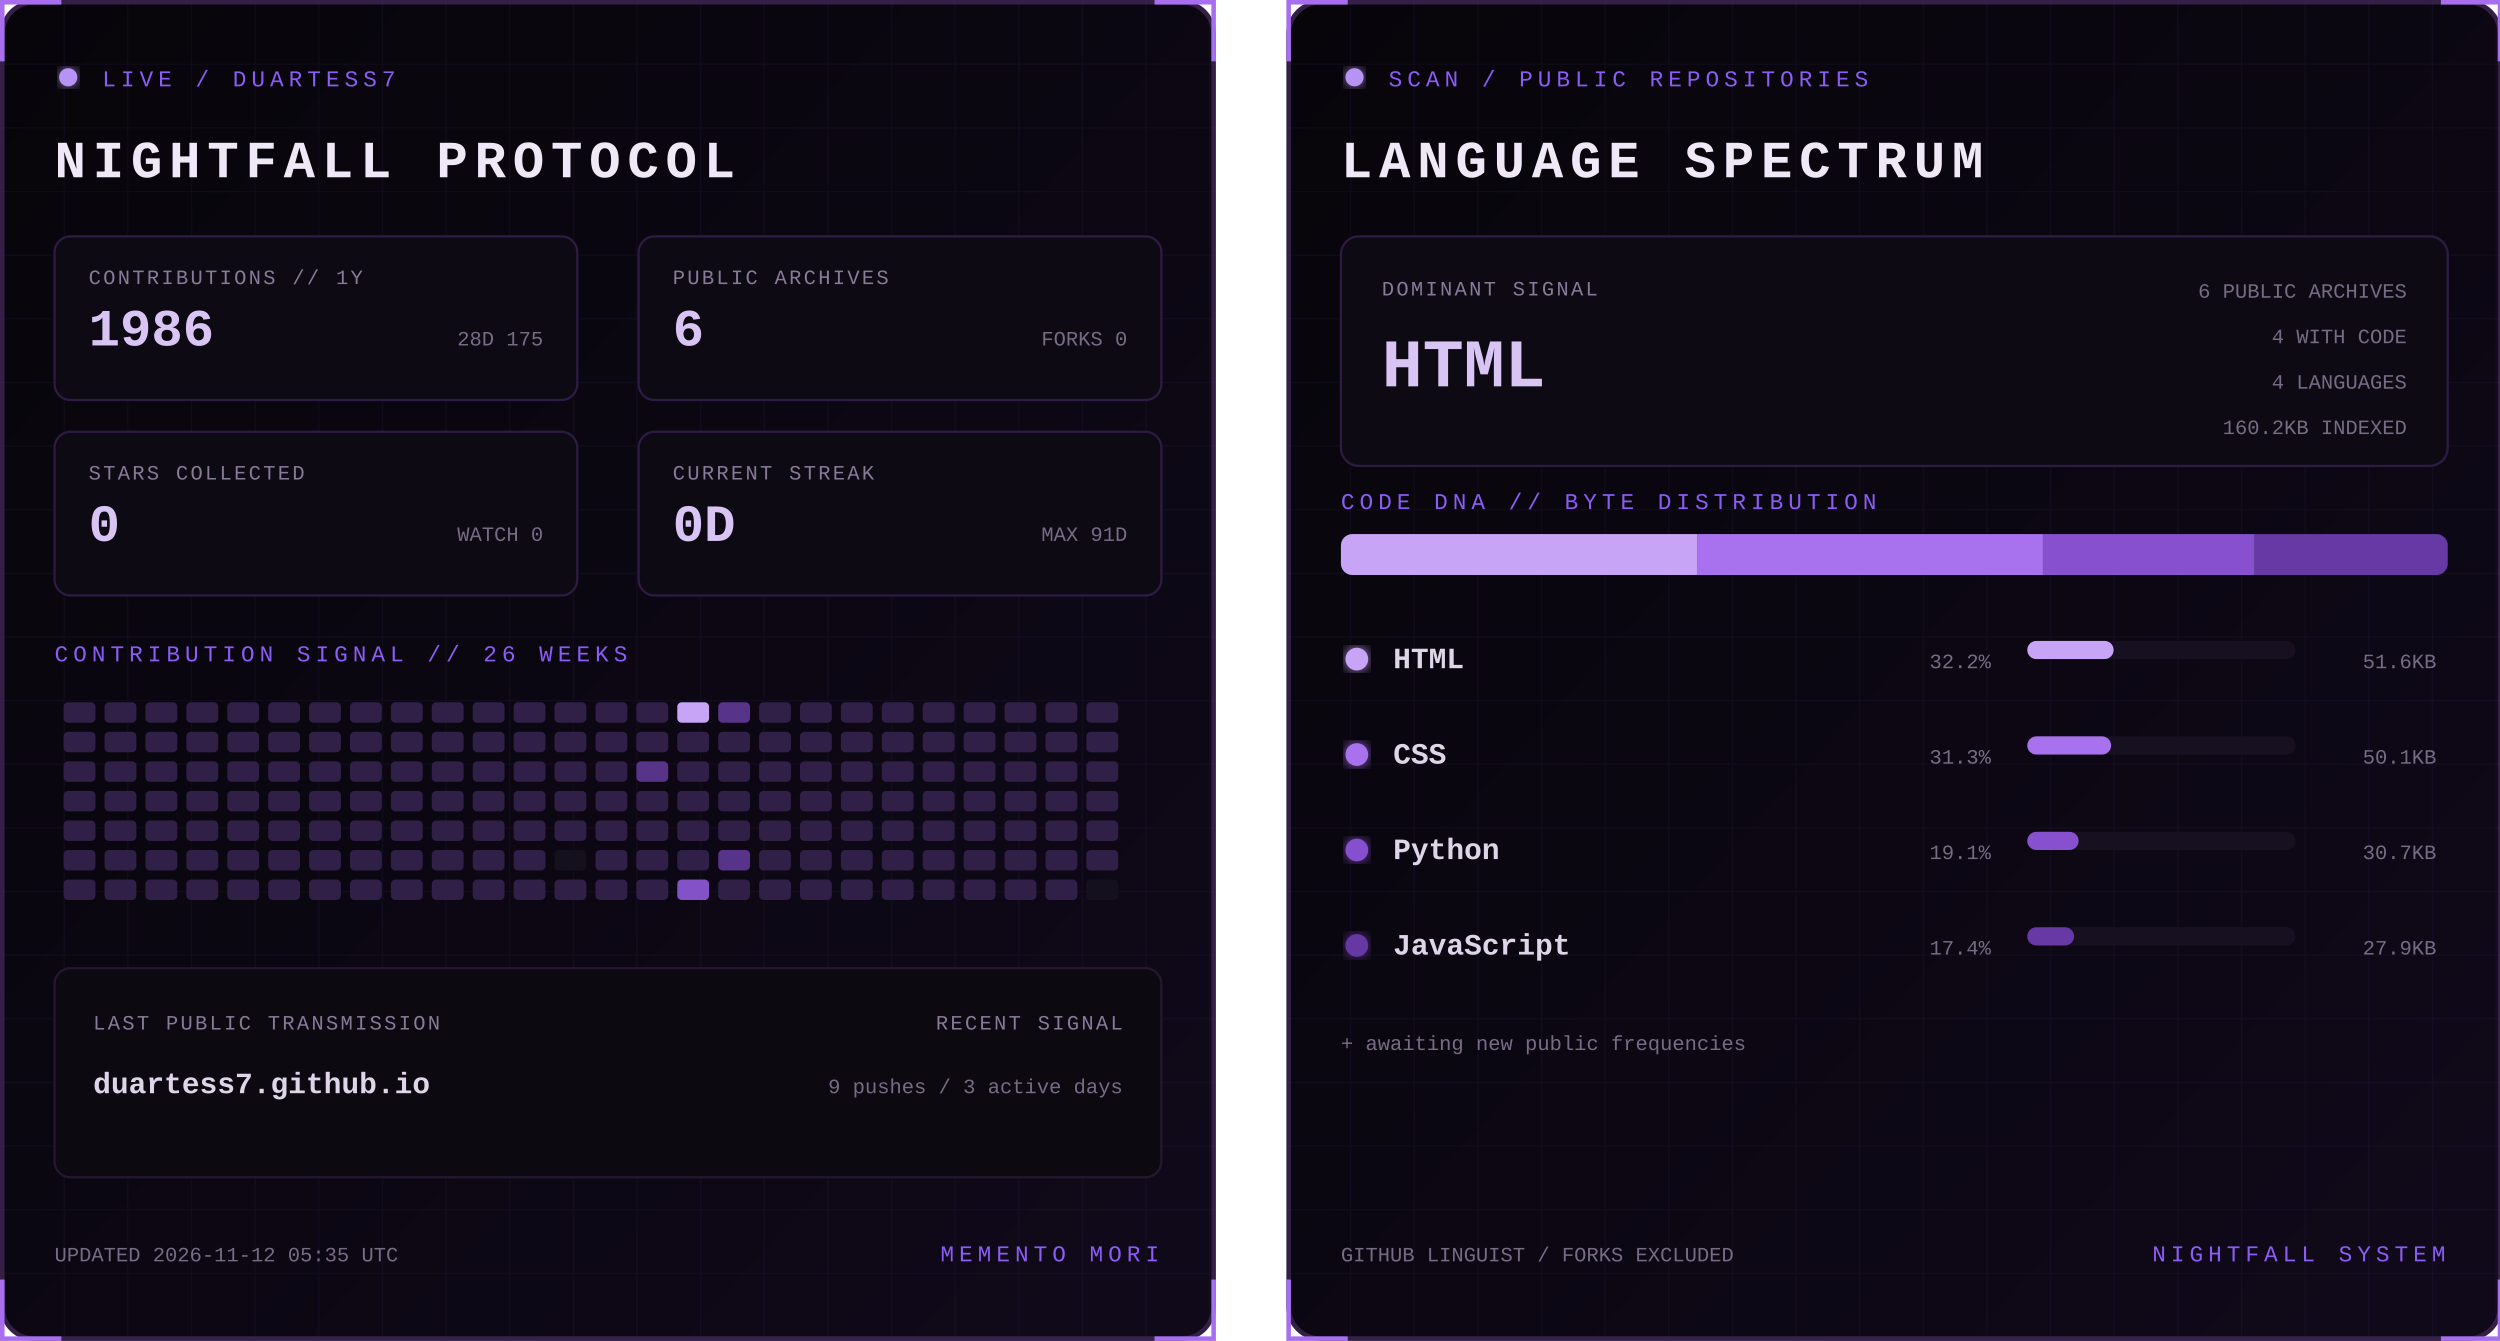
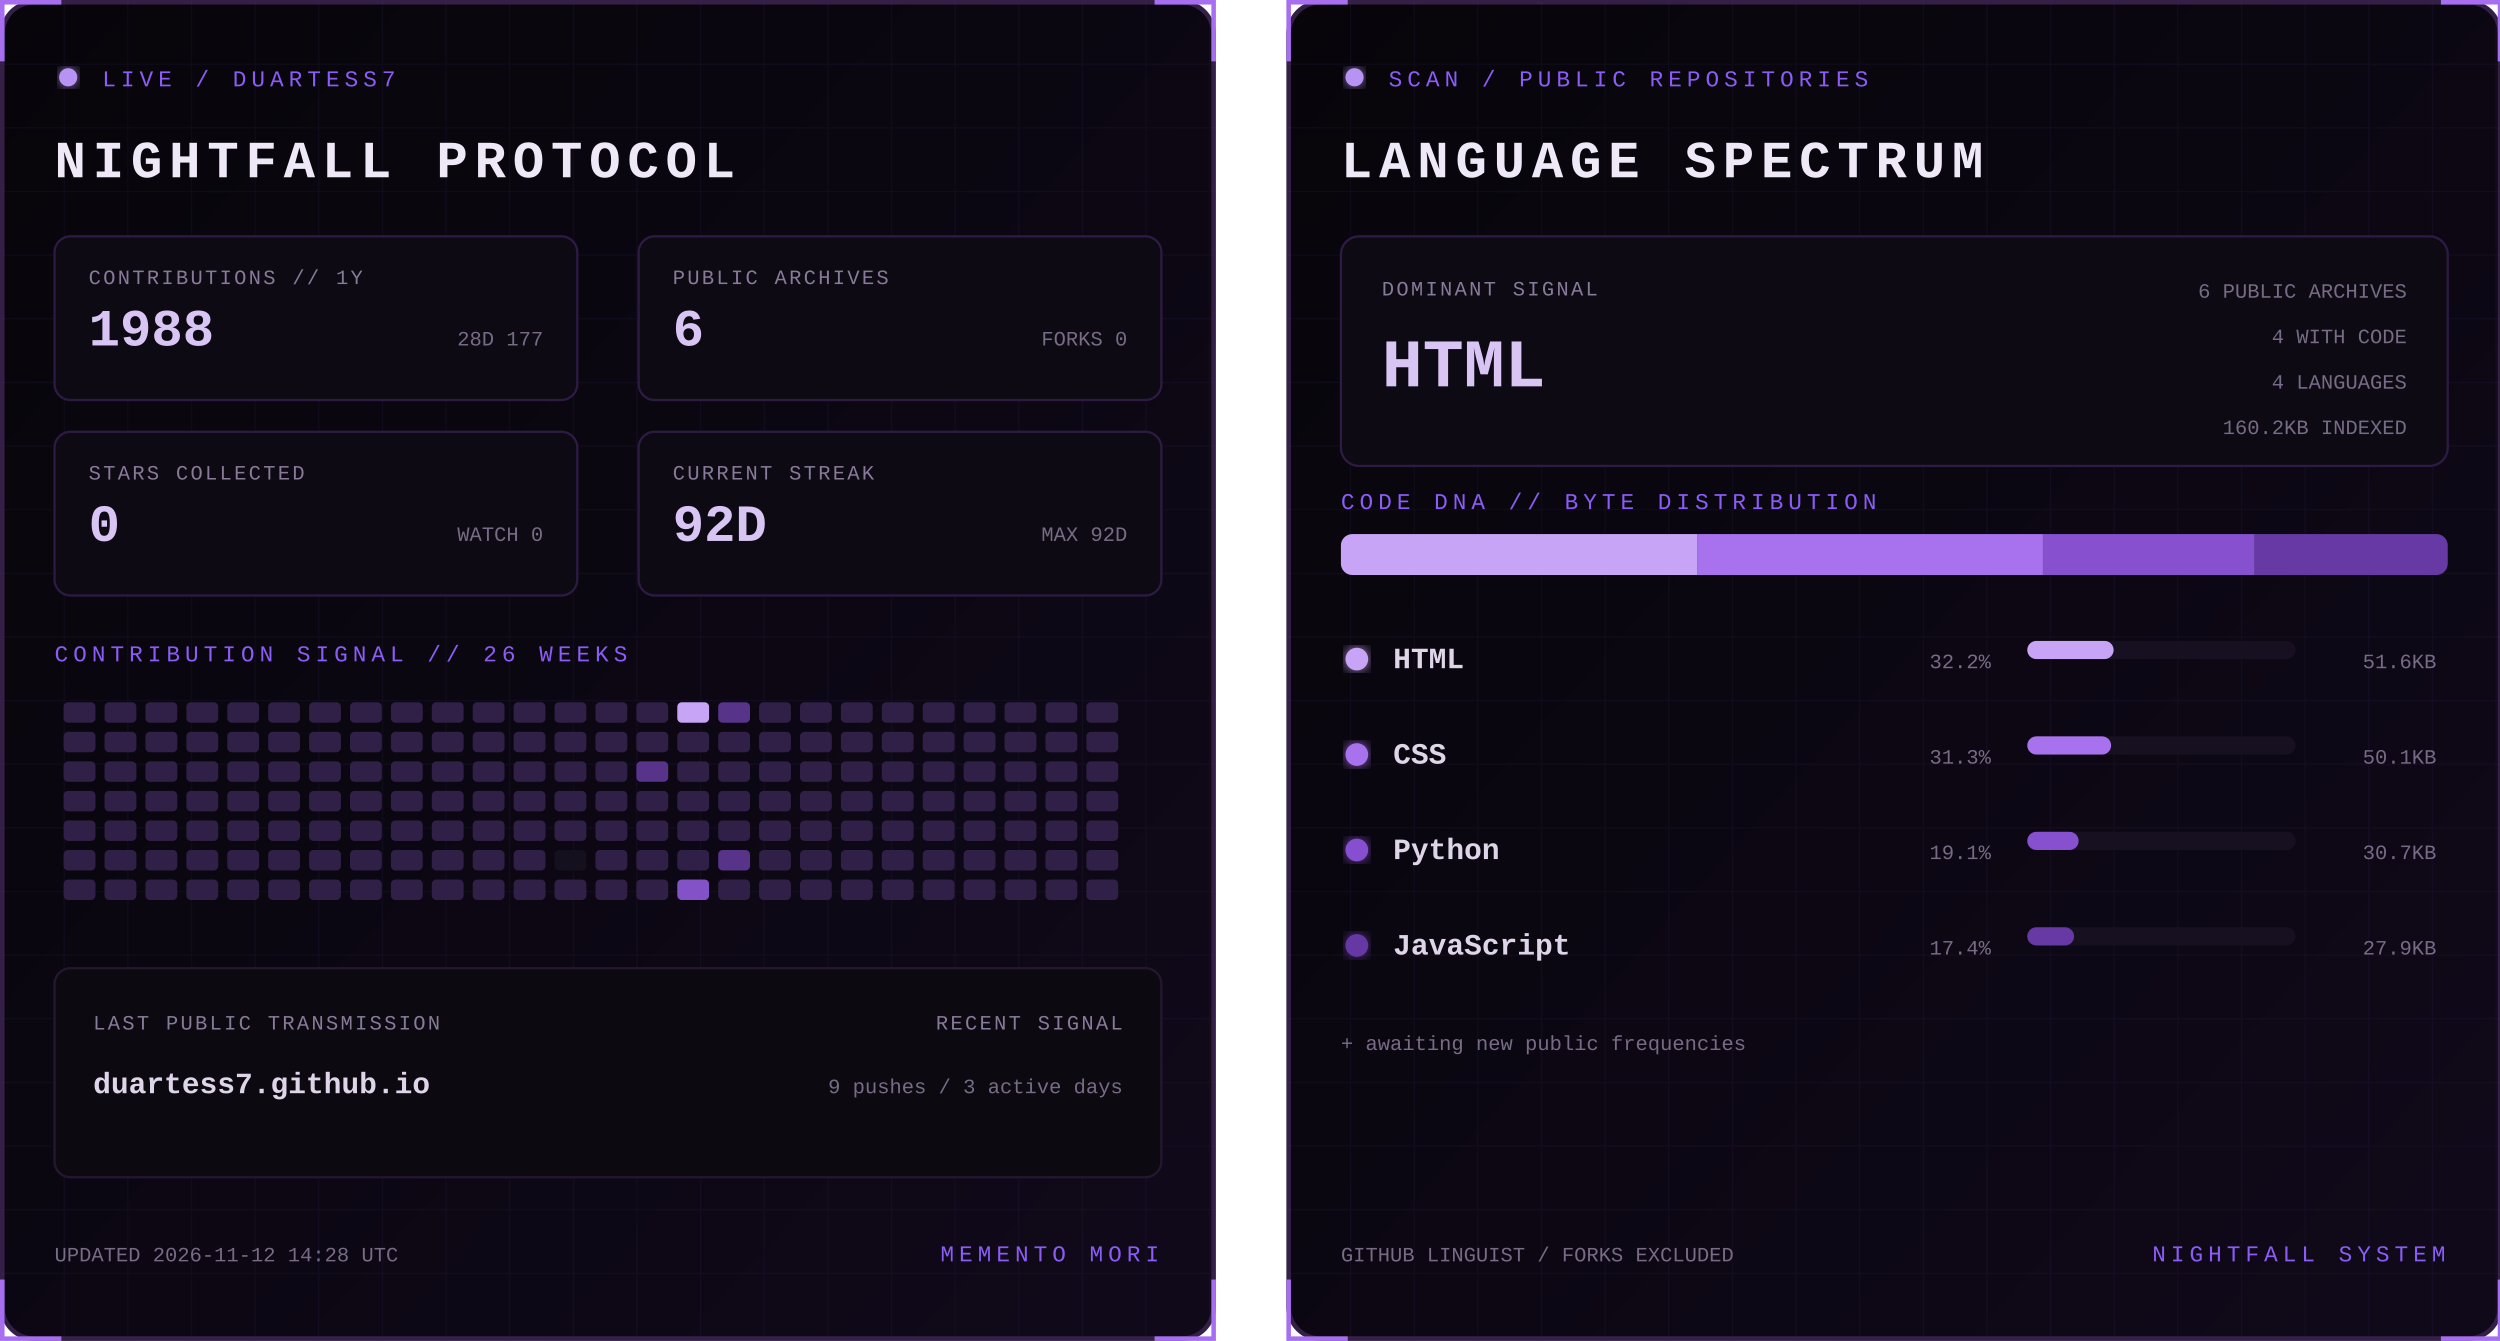
<svg xmlns="http://www.w3.org/2000/svg" width="1100" height="590" viewBox="0 0 1100 590" role="img" aria-labelledby="title desc">
  <defs>
    <linearGradient id="bg" x1="0" y1="0" x2="1" y2="1">
      <stop stop-color="#07050a" />
      <stop offset="1" stop-color="#10091a" />
    </linearGradient>
    <filter id="glow">
      <feGaussianBlur stdDeviation="3" result="b" />
      <feMerge>
        <feMergeNode in="b" />
        <feMergeNode in="SourceGraphic" />
      </feMerge>
    </filter>
    <pattern id="grid" width="28" height="28" patternUnits="userSpaceOnUse">
      <path d="M28 0H0V28" fill="none" stroke="#8b5cf6" stroke-opacity=".055" />
    </pattern>
    <clipPath id="dna">
      <rect x="24" y="235" width="487" height="18" rx="5" />
    </clipPath>
    <style>
      text { font-family: Consolas, 'Courier New', monospace; }
      .kicker { fill:#8b5cf6; font-size:10px; letter-spacing:2.2px; }
      .title { fill:#eee8f7; font-size:23px; font-weight:700; letter-spacing:3px; }
      .label { fill:#887a99; font-size:9px; letter-spacing:1px; }
      .stat { fill:#d8c5f4; font-size:23px; font-weight:700; }
      .detail,.pct { fill:#776b85; font-size:9px; }
      .lang { fill:#ded5e8; font-size:13px; font-weight:700; }
      .hero { fill:#d8c5f4; font-size:30px; font-weight:700; }
      .blink { animation:blink 1.6s step-end infinite; }
      @keyframes blink { 50% { opacity:.25 } }
    </style>
  </defs>
  <g>
    <rect x="1" y="1" width="533" height="588" rx="14" fill="url(#bg)" stroke="#342047" stroke-width="2" />
    <rect x="1" y="1" width="533" height="588" rx="14" fill="url(#grid)" />
    <path d="M27 1H1v26 M508 1h26v26 M534 563v26h-26 M27 589H1v-26" stroke="#a76ff0" stroke-width="2" fill="none" />
    <circle cx="30" cy="34" r="4" fill="#b794f4" filter="url(#glow)" class="blink" />
    <text x="45" y="38" class="kicker">LIVE / DUARTESS7</text>
    <text x="24" y="78" class="title">NIGHTFALL PROTOCOL</text>
    <g transform="translate(24 104)">
      <rect width="230" height="72" rx="7" fill="#0d0a13" stroke="#2d1b43" />
      <text x="15" y="21" class="label">CONTRIBUTIONS // 1Y</text>
-       <text x="15" y="48" class="stat">1986</text>
-       <text x="215" y="48" text-anchor="end" class="detail">28D 175</text>
+       <text x="15" y="48" class="stat">1988</text>
+       <text x="215" y="48" text-anchor="end" class="detail">28D 177</text>
    </g>
    <g transform="translate(281 104)">
      <rect width="230" height="72" rx="7" fill="#0d0a13" stroke="#2d1b43" />
      <text x="15" y="21" class="label">PUBLIC ARCHIVES</text>
      <text x="15" y="48" class="stat">6</text>
      <text x="215" y="48" text-anchor="end" class="detail">FORKS 0</text>
    </g>
    <g transform="translate(24 190)">
      <rect width="230" height="72" rx="7" fill="#0d0a13" stroke="#2d1b43" />
      <text x="15" y="21" class="label">STARS COLLECTED</text>
      <text x="15" y="48" class="stat">0</text>
      <text x="215" y="48" text-anchor="end" class="detail">WATCH 0</text>
    </g>
    <g transform="translate(281 190)">
      <rect width="230" height="72" rx="7" fill="#0d0a13" stroke="#2d1b43" />
      <text x="15" y="21" class="label">CURRENT STREAK</text>
-       <text x="15" y="48" class="stat">0D</text>
-       <text x="215" y="48" text-anchor="end" class="detail">MAX 91D</text>
+       <text x="15" y="48" class="stat">92D</text>
+       <text x="215" y="48" text-anchor="end" class="detail">MAX 92D</text>
    </g>
    <text x="24" y="291" class="kicker">CONTRIBUTION SIGNAL // 26 WEEKS</text>
    <g>
      <rect x="28" y="309" width="14" height="9" rx="2" fill="#302047" />
      <rect x="28" y="322" width="14" height="9" rx="2" fill="#302047" />
      <rect x="28" y="335" width="14" height="9" rx="2" fill="#302047" />
      <rect x="28" y="348" width="14" height="9" rx="2" fill="#302047" />
      <rect x="28" y="361" width="14" height="9" rx="2" fill="#302047" />
      <rect x="28" y="374" width="14" height="9" rx="2" fill="#302047" />
      <rect x="28" y="387" width="14" height="9" rx="2" fill="#302047" />
      <rect x="46" y="309" width="14" height="9" rx="2" fill="#302047" />
      <rect x="46" y="322" width="14" height="9" rx="2" fill="#302047" />
      <rect x="46" y="335" width="14" height="9" rx="2" fill="#302047" />
      <rect x="46" y="348" width="14" height="9" rx="2" fill="#302047" />
      <rect x="46" y="361" width="14" height="9" rx="2" fill="#302047" />
      <rect x="46" y="374" width="14" height="9" rx="2" fill="#302047" />
      <rect x="46" y="387" width="14" height="9" rx="2" fill="#302047" />
      <rect x="64" y="309" width="14" height="9" rx="2" fill="#302047" />
      <rect x="64" y="322" width="14" height="9" rx="2" fill="#302047" />
      <rect x="64" y="335" width="14" height="9" rx="2" fill="#302047" />
      <rect x="64" y="348" width="14" height="9" rx="2" fill="#302047" />
      <rect x="64" y="361" width="14" height="9" rx="2" fill="#302047" />
      <rect x="64" y="374" width="14" height="9" rx="2" fill="#302047" />
      <rect x="64" y="387" width="14" height="9" rx="2" fill="#302047" />
      <rect x="82" y="309" width="14" height="9" rx="2" fill="#302047" />
      <rect x="82" y="322" width="14" height="9" rx="2" fill="#302047" />
      <rect x="82" y="335" width="14" height="9" rx="2" fill="#302047" />
      <rect x="82" y="348" width="14" height="9" rx="2" fill="#302047" />
      <rect x="82" y="361" width="14" height="9" rx="2" fill="#302047" />
      <rect x="82" y="374" width="14" height="9" rx="2" fill="#302047" />
      <rect x="82" y="387" width="14" height="9" rx="2" fill="#302047" />
      <rect x="100" y="309" width="14" height="9" rx="2" fill="#302047" />
      <rect x="100" y="322" width="14" height="9" rx="2" fill="#302047" />
      <rect x="100" y="335" width="14" height="9" rx="2" fill="#302047" />
      <rect x="100" y="348" width="14" height="9" rx="2" fill="#302047" />
      <rect x="100" y="361" width="14" height="9" rx="2" fill="#302047" />
      <rect x="100" y="374" width="14" height="9" rx="2" fill="#302047" />
      <rect x="100" y="387" width="14" height="9" rx="2" fill="#302047" />
      <rect x="118" y="309" width="14" height="9" rx="2" fill="#302047" />
      <rect x="118" y="322" width="14" height="9" rx="2" fill="#302047" />
      <rect x="118" y="335" width="14" height="9" rx="2" fill="#302047" />
      <rect x="118" y="348" width="14" height="9" rx="2" fill="#302047" />
      <rect x="118" y="361" width="14" height="9" rx="2" fill="#302047" />
      <rect x="118" y="374" width="14" height="9" rx="2" fill="#302047" />
      <rect x="118" y="387" width="14" height="9" rx="2" fill="#302047" />
      <rect x="136" y="309" width="14" height="9" rx="2" fill="#302047" />
      <rect x="136" y="322" width="14" height="9" rx="2" fill="#302047" />
      <rect x="136" y="335" width="14" height="9" rx="2" fill="#302047" />
      <rect x="136" y="348" width="14" height="9" rx="2" fill="#302047" />
      <rect x="136" y="361" width="14" height="9" rx="2" fill="#302047" />
      <rect x="136" y="374" width="14" height="9" rx="2" fill="#302047" />
      <rect x="136" y="387" width="14" height="9" rx="2" fill="#302047" />
      <rect x="154" y="309" width="14" height="9" rx="2" fill="#302047" />
      <rect x="154" y="322" width="14" height="9" rx="2" fill="#302047" />
      <rect x="154" y="335" width="14" height="9" rx="2" fill="#302047" />
      <rect x="154" y="348" width="14" height="9" rx="2" fill="#302047" />
      <rect x="154" y="361" width="14" height="9" rx="2" fill="#302047" />
      <rect x="154" y="374" width="14" height="9" rx="2" fill="#302047" />
      <rect x="154" y="387" width="14" height="9" rx="2" fill="#302047" />
      <rect x="172" y="309" width="14" height="9" rx="2" fill="#302047" />
      <rect x="172" y="322" width="14" height="9" rx="2" fill="#302047" />
      <rect x="172" y="335" width="14" height="9" rx="2" fill="#302047" />
      <rect x="172" y="348" width="14" height="9" rx="2" fill="#302047" />
      <rect x="172" y="361" width="14" height="9" rx="2" fill="#302047" />
      <rect x="172" y="374" width="14" height="9" rx="2" fill="#302047" />
      <rect x="172" y="387" width="14" height="9" rx="2" fill="#302047" />
      <rect x="190" y="309" width="14" height="9" rx="2" fill="#302047" />
      <rect x="190" y="322" width="14" height="9" rx="2" fill="#302047" />
      <rect x="190" y="335" width="14" height="9" rx="2" fill="#302047" />
      <rect x="190" y="348" width="14" height="9" rx="2" fill="#302047" />
      <rect x="190" y="361" width="14" height="9" rx="2" fill="#302047" />
      <rect x="190" y="374" width="14" height="9" rx="2" fill="#302047" />
      <rect x="190" y="387" width="14" height="9" rx="2" fill="#302047" />
      <rect x="208" y="309" width="14" height="9" rx="2" fill="#302047" />
      <rect x="208" y="322" width="14" height="9" rx="2" fill="#302047" />
      <rect x="208" y="335" width="14" height="9" rx="2" fill="#302047" />
      <rect x="208" y="348" width="14" height="9" rx="2" fill="#302047" />
      <rect x="208" y="361" width="14" height="9" rx="2" fill="#302047" />
      <rect x="208" y="374" width="14" height="9" rx="2" fill="#302047" />
      <rect x="208" y="387" width="14" height="9" rx="2" fill="#302047" />
      <rect x="226" y="309" width="14" height="9" rx="2" fill="#302047" />
      <rect x="226" y="322" width="14" height="9" rx="2" fill="#302047" />
      <rect x="226" y="335" width="14" height="9" rx="2" fill="#302047" />
      <rect x="226" y="348" width="14" height="9" rx="2" fill="#302047" />
      <rect x="226" y="361" width="14" height="9" rx="2" fill="#302047" />
      <rect x="226" y="374" width="14" height="9" rx="2" fill="#302047" />
      <rect x="226" y="387" width="14" height="9" rx="2" fill="#302047" />
      <rect x="244" y="309" width="14" height="9" rx="2" fill="#302047" />
      <rect x="244" y="322" width="14" height="9" rx="2" fill="#302047" />
      <rect x="244" y="335" width="14" height="9" rx="2" fill="#302047" />
      <rect x="244" y="348" width="14" height="9" rx="2" fill="#302047" />
      <rect x="244" y="361" width="14" height="9" rx="2" fill="#302047" />
      <rect x="244" y="374" width="14" height="9" rx="2" fill="#15101d" />
      <rect x="244" y="387" width="14" height="9" rx="2" fill="#302047" />
      <rect x="262" y="309" width="14" height="9" rx="2" fill="#302047" />
      <rect x="262" y="322" width="14" height="9" rx="2" fill="#302047" />
      <rect x="262" y="335" width="14" height="9" rx="2" fill="#302047" />
      <rect x="262" y="348" width="14" height="9" rx="2" fill="#302047" />
      <rect x="262" y="361" width="14" height="9" rx="2" fill="#302047" />
      <rect x="262" y="374" width="14" height="9" rx="2" fill="#302047" />
      <rect x="262" y="387" width="14" height="9" rx="2" fill="#302047" />
      <rect x="280" y="309" width="14" height="9" rx="2" fill="#302047" />
      <rect x="280" y="322" width="14" height="9" rx="2" fill="#302047" />
      <rect x="280" y="335" width="14" height="9" rx="2" fill="#57338a" />
      <rect x="280" y="348" width="14" height="9" rx="2" fill="#302047" />
      <rect x="280" y="361" width="14" height="9" rx="2" fill="#302047" />
      <rect x="280" y="374" width="14" height="9" rx="2" fill="#302047" />
      <rect x="280" y="387" width="14" height="9" rx="2" fill="#302047" />
      <rect x="298" y="309" width="14" height="9" rx="2" fill="#c7a4f6" />
      <rect x="298" y="322" width="14" height="9" rx="2" fill="#302047" />
      <rect x="298" y="335" width="14" height="9" rx="2" fill="#302047" />
      <rect x="298" y="348" width="14" height="9" rx="2" fill="#302047" />
      <rect x="298" y="361" width="14" height="9" rx="2" fill="#302047" />
      <rect x="298" y="374" width="14" height="9" rx="2" fill="#302047" />
      <rect x="298" y="387" width="14" height="9" rx="2" fill="#8452c7" />
      <rect x="316" y="309" width="14" height="9" rx="2" fill="#57338a" />
      <rect x="316" y="322" width="14" height="9" rx="2" fill="#302047" />
      <rect x="316" y="335" width="14" height="9" rx="2" fill="#302047" />
      <rect x="316" y="348" width="14" height="9" rx="2" fill="#302047" />
      <rect x="316" y="361" width="14" height="9" rx="2" fill="#302047" />
      <rect x="316" y="374" width="14" height="9" rx="2" fill="#57338a" />
      <rect x="316" y="387" width="14" height="9" rx="2" fill="#302047" />
      <rect x="334" y="309" width="14" height="9" rx="2" fill="#302047" />
      <rect x="334" y="322" width="14" height="9" rx="2" fill="#302047" />
      <rect x="334" y="335" width="14" height="9" rx="2" fill="#302047" />
      <rect x="334" y="348" width="14" height="9" rx="2" fill="#302047" />
      <rect x="334" y="361" width="14" height="9" rx="2" fill="#302047" />
      <rect x="334" y="374" width="14" height="9" rx="2" fill="#302047" />
      <rect x="334" y="387" width="14" height="9" rx="2" fill="#302047" />
      <rect x="352" y="309" width="14" height="9" rx="2" fill="#302047" />
      <rect x="352" y="322" width="14" height="9" rx="2" fill="#302047" />
      <rect x="352" y="335" width="14" height="9" rx="2" fill="#302047" />
      <rect x="352" y="348" width="14" height="9" rx="2" fill="#302047" />
      <rect x="352" y="361" width="14" height="9" rx="2" fill="#302047" />
      <rect x="352" y="374" width="14" height="9" rx="2" fill="#302047" />
      <rect x="352" y="387" width="14" height="9" rx="2" fill="#302047" />
      <rect x="370" y="309" width="14" height="9" rx="2" fill="#302047" />
      <rect x="370" y="322" width="14" height="9" rx="2" fill="#302047" />
      <rect x="370" y="335" width="14" height="9" rx="2" fill="#302047" />
      <rect x="370" y="348" width="14" height="9" rx="2" fill="#302047" />
      <rect x="370" y="361" width="14" height="9" rx="2" fill="#302047" />
      <rect x="370" y="374" width="14" height="9" rx="2" fill="#302047" />
      <rect x="370" y="387" width="14" height="9" rx="2" fill="#302047" />
      <rect x="388" y="309" width="14" height="9" rx="2" fill="#302047" />
      <rect x="388" y="322" width="14" height="9" rx="2" fill="#302047" />
      <rect x="388" y="335" width="14" height="9" rx="2" fill="#302047" />
      <rect x="388" y="348" width="14" height="9" rx="2" fill="#302047" />
      <rect x="388" y="361" width="14" height="9" rx="2" fill="#302047" />
      <rect x="388" y="374" width="14" height="9" rx="2" fill="#302047" />
      <rect x="388" y="387" width="14" height="9" rx="2" fill="#302047" />
      <rect x="406" y="309" width="14" height="9" rx="2" fill="#302047" />
      <rect x="406" y="322" width="14" height="9" rx="2" fill="#302047" />
      <rect x="406" y="335" width="14" height="9" rx="2" fill="#302047" />
      <rect x="406" y="348" width="14" height="9" rx="2" fill="#302047" />
      <rect x="406" y="361" width="14" height="9" rx="2" fill="#302047" />
      <rect x="406" y="374" width="14" height="9" rx="2" fill="#302047" />
      <rect x="406" y="387" width="14" height="9" rx="2" fill="#302047" />
      <rect x="424" y="309" width="14" height="9" rx="2" fill="#302047" />
      <rect x="424" y="322" width="14" height="9" rx="2" fill="#302047" />
      <rect x="424" y="335" width="14" height="9" rx="2" fill="#302047" />
      <rect x="424" y="348" width="14" height="9" rx="2" fill="#302047" />
      <rect x="424" y="361" width="14" height="9" rx="2" fill="#302047" />
      <rect x="424" y="374" width="14" height="9" rx="2" fill="#302047" />
      <rect x="424" y="387" width="14" height="9" rx="2" fill="#302047" />
      <rect x="442" y="309" width="14" height="9" rx="2" fill="#302047" />
      <rect x="442" y="322" width="14" height="9" rx="2" fill="#302047" />
      <rect x="442" y="335" width="14" height="9" rx="2" fill="#302047" />
      <rect x="442" y="348" width="14" height="9" rx="2" fill="#302047" />
      <rect x="442" y="361" width="14" height="9" rx="2" fill="#302047" />
      <rect x="442" y="374" width="14" height="9" rx="2" fill="#302047" />
      <rect x="442" y="387" width="14" height="9" rx="2" fill="#302047" />
      <rect x="460" y="309" width="14" height="9" rx="2" fill="#302047" />
      <rect x="460" y="322" width="14" height="9" rx="2" fill="#302047" />
      <rect x="460" y="335" width="14" height="9" rx="2" fill="#302047" />
      <rect x="460" y="348" width="14" height="9" rx="2" fill="#302047" />
      <rect x="460" y="361" width="14" height="9" rx="2" fill="#302047" />
      <rect x="460" y="374" width="14" height="9" rx="2" fill="#302047" />
      <rect x="460" y="387" width="14" height="9" rx="2" fill="#302047" />
      <rect x="478" y="309" width="14" height="9" rx="2" fill="#302047" />
      <rect x="478" y="322" width="14" height="9" rx="2" fill="#302047" />
      <rect x="478" y="335" width="14" height="9" rx="2" fill="#302047" />
      <rect x="478" y="348" width="14" height="9" rx="2" fill="#302047" />
      <rect x="478" y="361" width="14" height="9" rx="2" fill="#302047" />
      <rect x="478" y="374" width="14" height="9" rx="2" fill="#302047" />
-       <rect x="478" y="387" width="14" height="9" rx="2" fill="#15101d" />
+       <rect x="478" y="387" width="14" height="9" rx="2" fill="#302047" />
    </g>
    <rect x="24" y="426" width="487" height="92" rx="7" fill="#0c0911" stroke="#24172f" />
    <text x="41" y="453" class="label">LAST PUBLIC TRANSMISSION</text>
    <text x="41" y="481" class="lang">duartess7.github.io</text>
    <text x="494" y="453" text-anchor="end" class="label">RECENT SIGNAL</text>
    <text x="494" y="481" text-anchor="end" class="detail">9 pushes / 3 active days</text>
-     <text x="24" y="555" class="detail">UPDATED 2026-11-12 05:35 UTC</text>
+     <text x="24" y="555" class="detail">UPDATED 2026-11-12 14:28 UTC</text>
    <text x="510" y="555" text-anchor="end" class="kicker">MEMENTO MORI</text>
  </g>
  <g transform="translate(566)">
    <rect x="1" y="1" width="533" height="588" rx="14" fill="url(#bg)" stroke="#342047" stroke-width="2" />
    <rect x="1" y="1" width="533" height="588" rx="14" fill="url(#grid)" />
    <path d="M27 1H1v26 M508 1h26v26 M534 563v26h-26 M27 589H1v-26" stroke="#a76ff0" stroke-width="2" fill="none" />
    <circle cx="30" cy="34" r="4" fill="#b794f4" filter="url(#glow)" class="blink" />
    <text x="45" y="38" class="kicker">SCAN / PUBLIC REPOSITORIES</text>
    <text x="24" y="78" class="title">LANGUAGE SPECTRUM</text>
    <rect x="24" y="104" width="487" height="101" rx="8" fill="#0d0a13" stroke="#2d1b43" />
    <text x="42" y="130" class="label">DOMINANT SIGNAL</text>
    <text x="42" y="170" class="hero">HTML</text>
    <text x="493" y="131" text-anchor="end" class="detail">6 PUBLIC ARCHIVES</text>
    <text x="493" y="151" text-anchor="end" class="detail">4 WITH CODE</text>
    <text x="493" y="171" text-anchor="end" class="detail">4 LANGUAGES</text>
    <text x="493" y="191" text-anchor="end" class="detail">160.2KB INDEXED</text>
    <text x="24" y="224" class="kicker">CODE DNA // BYTE DISTRIBUTION</text>
    <rect x="24" y="235" width="487" height="18" rx="5" fill="#171020" />
    <g clip-path="url(#dna)">
      <rect x="24.0" y="235" width="156.7" height="18" fill="#c7a4f6" />
      <rect x="180.7" y="235" width="152.2" height="18" fill="#a871ed" />
      <rect x="332.9" y="235" width="93.2" height="18" fill="#8650cf" />
      <rect x="426.1" y="235" width="84.9" height="18" fill="#6639a4" />
    </g>
    <circle cx="31" cy="290" r="5" fill="#c7a4f6" filter="url(#glow)" />
    <text x="47" y="294" class="lang">HTML</text>
    <text x="310" y="294" text-anchor="end" class="pct">32.2%</text>
    <rect x="326" y="282" width="118" height="8" rx="4" fill="#171020" />
    <rect x="326" y="282" width="38.0" height="8" rx="4" fill="#c7a4f6" />
    <text x="506" y="294" text-anchor="end" class="detail">51.6KB</text>
    <circle cx="31" cy="332" r="5" fill="#a871ed" filter="url(#glow)" />
    <text x="47" y="336" class="lang">CSS</text>
    <text x="310" y="336" text-anchor="end" class="pct">31.3%</text>
    <rect x="326" y="324" width="118" height="8" rx="4" fill="#171020" />
    <rect x="326" y="324" width="36.9" height="8" rx="4" fill="#a871ed" />
    <text x="506" y="336" text-anchor="end" class="detail">50.1KB</text>
    <circle cx="31" cy="374" r="5" fill="#8650cf" filter="url(#glow)" />
    <text x="47" y="378" class="lang">Python</text>
    <text x="310" y="378" text-anchor="end" class="pct">19.1%</text>
    <rect x="326" y="366" width="118" height="8" rx="4" fill="#171020" />
    <rect x="326" y="366" width="22.6" height="8" rx="4" fill="#8650cf" />
    <text x="506" y="378" text-anchor="end" class="detail">30.7KB</text>
    <circle cx="31" cy="416" r="5" fill="#6639a4" filter="url(#glow)" />
    <text x="47" y="420" class="lang">JavaScript</text>
    <text x="310" y="420" text-anchor="end" class="pct">17.4%</text>
    <rect x="326" y="408" width="118" height="8" rx="4" fill="#171020" />
    <rect x="326" y="408" width="20.6" height="8" rx="4" fill="#6639a4" />
    <text x="506" y="420" text-anchor="end" class="detail">27.9KB</text>
    <text x="24" y="462" class="detail">+ awaiting new public frequencies</text>
    <text x="24" y="555" class="detail">GITHUB LINGUIST / FORKS EXCLUDED</text>
    <text x="510" y="555" text-anchor="end" class="kicker">NIGHTFALL SYSTEM</text>
  </g>
</svg>
